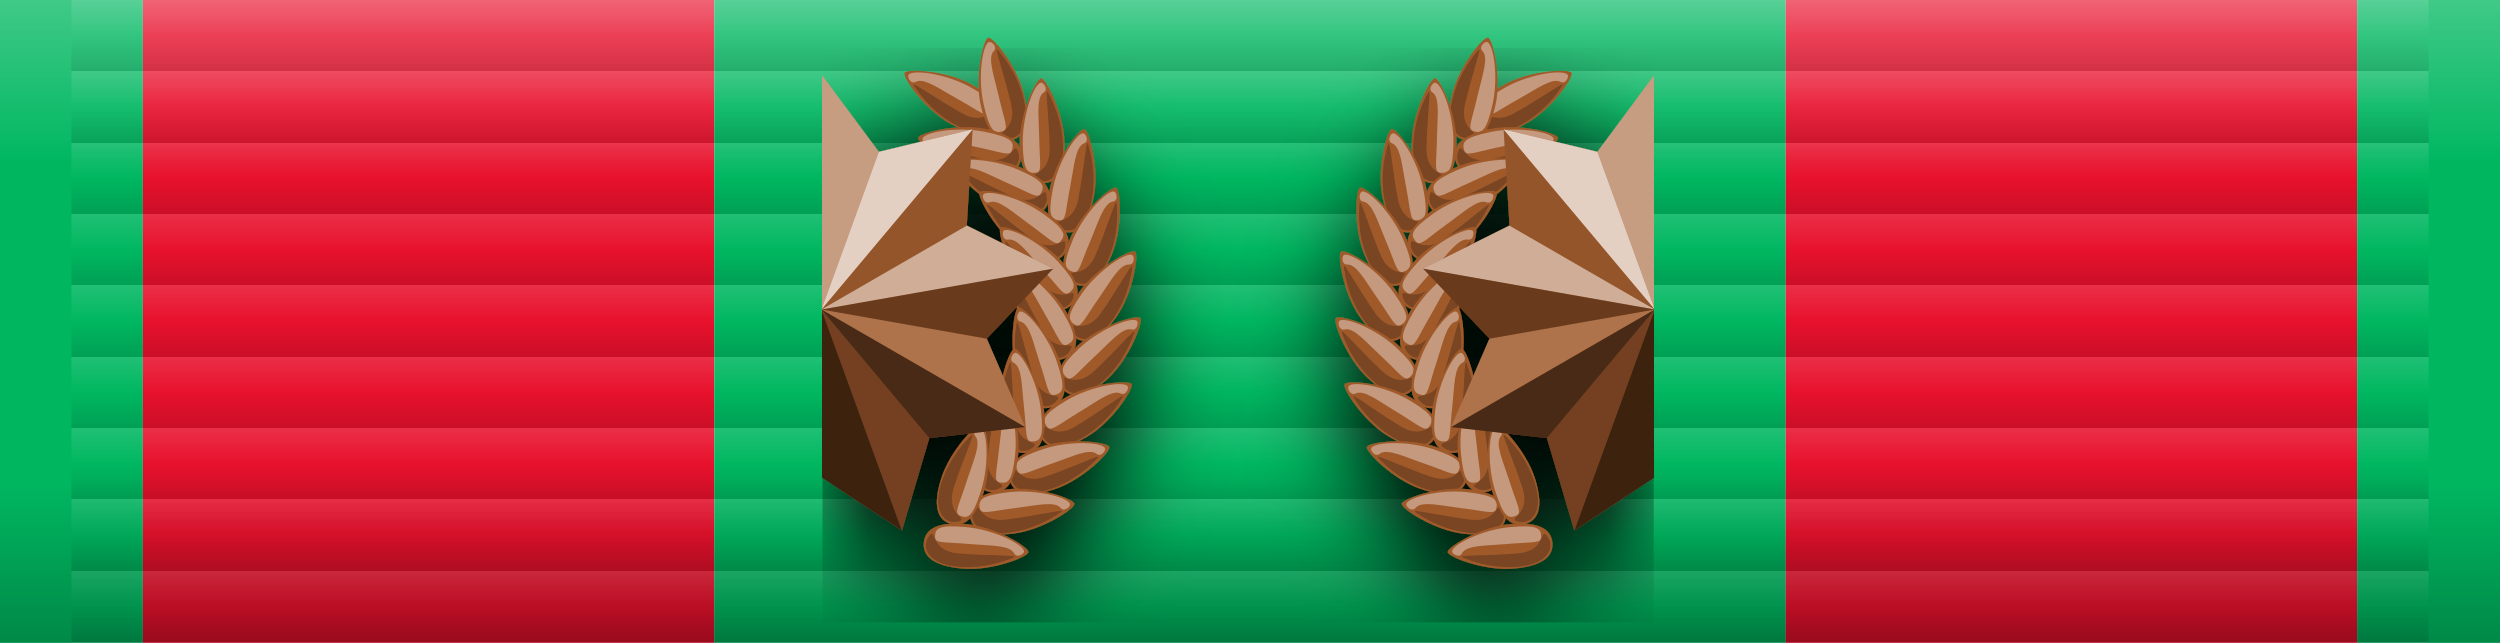
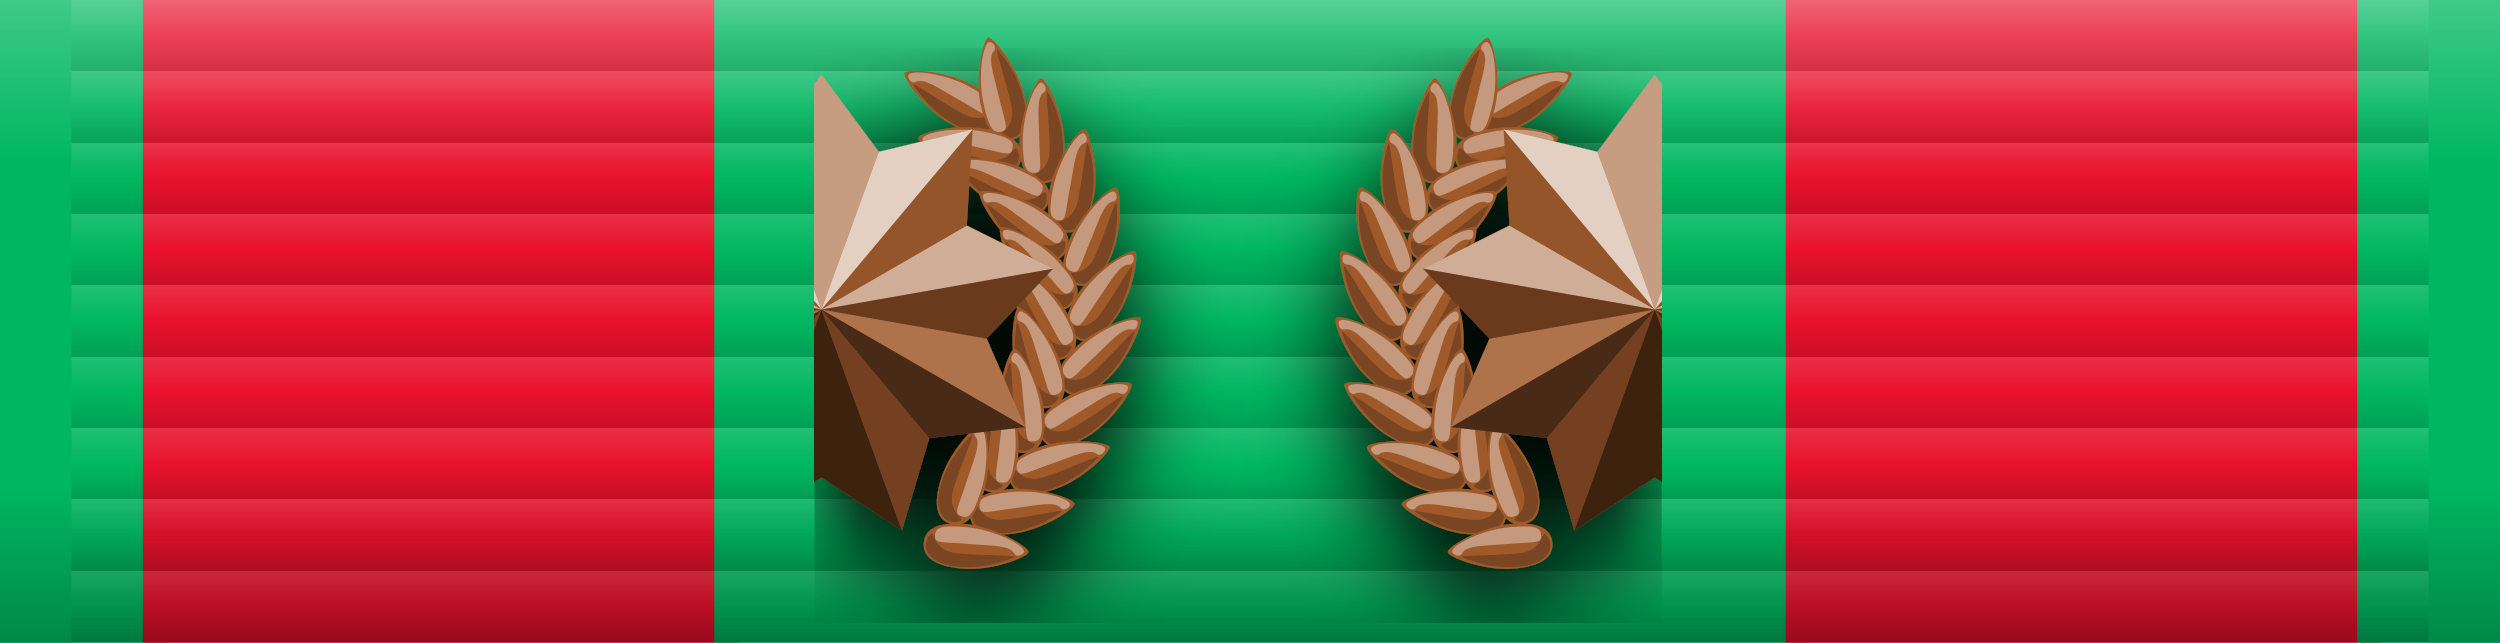
- <svg xmlns="http://www.w3.org/2000/svg" xmlns:xlink="http://www.w3.org/1999/xlink" width="105" height="27" title="Meritorious Service Medal (×10)">
+ <svg xmlns="http://www.w3.org/2000/svg" xmlns:xlink="http://www.w3.org/1999/xlink" width="105" height="27">
  <defs>
-     <linearGradient id="ribbon-ridges" spreadMethod="repeat" x1="0" x2="0" y1="0" y2="0.111">
-       <stop offset="0" style="stop-color:white; stop-opacity:1;" />
-       <stop offset="0.5" style="stop-color:white; stop-opacity:0;" />
-       <stop offset="0.5" style="stop-color:black; stop-opacity:0;" />
-       <stop offset="1" style="stop-color:black; stop-opacitity:0;" />
+     <linearGradient id="a" spreadMethod="repeat" x2="0" y2=".111">
+       <stop offset="0" style="stop-color:#fff;stop-opacity:1" />
+       <stop offset=".5" style="stop-color:#fff;stop-opacity:0" />
+       <stop offset=".5" style="stop-color:#000;stop-opacity:0" />
+       <stop offset="1" style="stop-color:#000;stop-opacitity:0" />
    </linearGradient>
-     <linearGradient id="ribbon-shape" x1="0" x2="0" y1="0" y2="1">
-       <stop offset="0" style="stop-color:white; stop-opacity:1;" />
-       <stop offset="0.25" style="stop-color:white; stop-opacity:0;" />
-       <stop offset="0.75" style="stop-color:black; stop-opacity:0;" />
-       <stop offset="1" style="stop-color:black; stop-opacitity:0;" />
+     <linearGradient id="b" x2="0" y2="1">
+       <stop offset="0" style="stop-color:#fff;stop-opacity:1" />
+       <stop offset=".25" style="stop-color:#fff;stop-opacity:0" />
+       <stop offset=".75" style="stop-color:#000;stop-opacity:0" />
+       <stop offset="1" style="stop-color:#000;stop-opacitity:0" />
    </linearGradient>
-     <symbol id="ribbon-shade">
-       <rect x="3" width="99" height="27" style="opacity:0.125; fill:url(#ribbon-ridges);" />
-       <rect width="105" height="27" style="opacity:0.25; fill:url(#ribbon-shape);" />
+     <symbol id="e">
+       <path style="opacity:.125;fill:url(#a)" d="M3 0h99v27H3z" />
+       <path style="opacity:.25;fill:url(#b)" d="M0 0h105v27H0z" />
    </symbol>
-     <symbol id="star" viewbox="-13.5 -13.5 27 27">
-       <g transform="translate(52,13)">
-         <path style="stroke:none;" d="m 0.001,-9.88 2.411,3.256 3.94,-0.945 -0.246,4.044 3.626,1.809 L 6.943,1.224 8.558,4.94 4.532,5.4 3.38,9.284 0.001,7.049 -3.378,9.284 -4.53,5.4 -8.555,4.94 l 1.615,-3.716 -2.788,-2.94 3.626,-1.809 -0.246,-4.044 3.94,0.945 z" />
-         <g transform="translate(-52.49961,-13.50076)">
-           <path d="M 46.148,5.932 52.5,13.5 50.09,6.877 46.148,5.932 Z M 52.5,13.5 58.852,5.932 54.91,6.877 52.5,13.5 Z" style="fill:#ffffff;fill-opacity:0.711;stroke:none;" />
-           <path d="M 46.396,9.977 42.77,11.785 52.5,13.5 46.396,9.977 Z M 52.5,13.5 62.23,11.785 58.604,9.977 52.5,13.5 Z" style="fill:#ffffff;fill-opacity:0.506;stroke:none;" />
-           <path d="M 52.5,13.5 61.057,18.439 59.441,14.725 52.5,13.5 Z m 0,0 -6.941,1.225 -1.615,3.715 L 52.5,13.5 Z" style="fill:#ffffff;fill-opacity:0.151;stroke:none;" />
-           <path d="M 52.5,13.5 55.879,22.785 57.031,18.9 52.5,13.5 Z m 0,0 -4.531,5.4 1.152,3.885 L 52.5,13.5 Z" style="fill:#000000;fill-opacity:0.274;stroke:none;" />
-           <path d="M 52.5,13.5 49.121,22.785 52.5,20.549 55.879,22.785 52.5,13.5 Z" style="fill:#000000;fill-opacity:0.611;stroke:none;" />
-           <path d="m 52.5,13.5 4.531,5.4 4.025,-0.461 L 52.5,13.5 Z m 0,0 -8.557,4.939 4.025,0.461 L 52.5,13.5 Z" style="fill:#000000;fill-opacity:0.549;stroke:none;" />
-           <path d="M 42.77,11.785 45.559,14.725 52.5,13.5 42.77,11.785 Z M 52.5,13.5 59.441,14.725 62.23,11.785 52.5,13.5 Z" style="fill:#000000;fill-opacity:0.343;stroke:none;" />
-           <path d="M 46.148,5.932 46.396,9.977 52.5,13.5 46.148,5.932 Z M 52.5,13.5 58.604,9.977 58.852,5.932 52.5,13.5 Z" style="fill:#000000;fill-opacity:0.071;stroke:none;" />
-           <path d="M 52.5,3.619 50.09,6.877 52.5,13.5 54.91,6.877 52.5,3.619 Z" style="fill:#ffffff;fill-opacity:0.403;stroke:none;" />
+     <symbol id="f">
+       <g transform="translate(52 13)">
+         <g id="d">
+           <use transform="scale(-1 1) rotate(-34.087 -30.228 20)" xlink:href="#c" />
+           <use xlink:href="#c" transform="rotate(-108 .001 -.001)" />
+           <use xlink:href="#c" transform="scale(-1 1) rotate(-16.752 -56.767 44.812)" />
+           <use transform="rotate(-96 .001 -.001)" xlink:href="#c" />
+           <use transform="scale(-1 1) rotate(-28.752 -30.375 29.628)" xlink:href="#c" />
+           <use xlink:href="#c" transform="rotate(-84 .001 -.001)" />
+           <use xlink:href="#c" transform="scale(-1 1) rotate(-40.752 -19.333 23.276)" />
+           <use transform="rotate(-72 .001 -.001)" xlink:href="#c" />
+           <use transform="scale(-1 1) rotate(-52.752 -13.162 19.726)" xlink:href="#c" />
+           <use xlink:href="#c" transform="rotate(-60 .001 -.001)" />
+           <use xlink:href="#c" transform="scale(-1 1) rotate(-64.752 -9.15 17.417)" />
+           <use transform="rotate(-48 .001 -.001)" xlink:href="#c" />
+           <use transform="scale(-1 1) rotate(-76.752 -6.279 15.766)" xlink:href="#c" />
+           <use xlink:href="#c" transform="rotate(-36 .001 -.001)" />
+           <use xlink:href="#c" transform="scale(-1 1) rotate(-88.752 -4.08 14.5)" />
+           <use transform="rotate(-24 .001 -.001)" xlink:href="#c" />
+           <use transform="scale(1 -1) rotate(79.248 16.282 2.788)" xlink:href="#c" />
+           <use xlink:href="#c" transform="rotate(-12 .001 -.001)" />
+           <use xlink:href="#c" transform="scale(1 -1) rotate(67.248 18.985 1.233)" />
+           <g id="c">
+             <path style="stroke:none" d="M-14.36 16.559c0 1.566-.465 2.203-1.206 2.203-.741 0-1.206-.637-1.206-2.203 0-1.566.938-3.466 1.206-3.466s1.206 1.9 1.206 3.466z" transform="rotate(95.16 -1.71 19.699) scale(.77836)" />
+             <path style="opacity:.384;fill:#fff;stroke:none" d="M-15.718 16.18c0 1.566.166 1.99-.238 2.01-.404.02-.652-.066-.652-1.632 0-1.565.726-3.341 1.075-3.218.128.046.34.36.098.517-.426.275-.283 1.33-.283 2.323z" transform="rotate(95.16 -1.71 19.699) scale(.77836)" />
+             <path d="M-14.439 16.84c0 1.566-.855 2.063-1.476 1.689-.622-.374.757-.082.757-1.648 0-1.566-.213-3.319-.063-3.038.15.282.782 1.432.782 2.998z" style="fill:#000;opacity:.243;stroke:none" transform="rotate(95.16 -1.71 19.699) scale(.77836)" />
+             <path d="M-14.36 16.559c0 1.566-.465 2.203-1.206 2.203-.741 0-1.206-.637-1.206-2.203 0-1.566.938-3.466 1.206-3.466s1.206 1.9 1.206 3.466z" style="fill:none" transform="rotate(95.16 -1.71 19.699) scale(.77836)" />
+           </g>
        </g>
-         <g style="fill:none;" transform="translate(-52.49876,-13.49987)">
-           <path style="fill:none;" d="m 52.5,3.62 2.411,3.256 3.94,-0.945 -0.246,4.044 3.626,1.809 -2.788,2.94 1.615,3.716 -4.026,0.46 -1.152,3.885 -3.379,-2.236 -3.379,2.236 -1.152,-3.885 -4.026,-0.46 1.615,-3.716 -2.788,-2.94 3.626,-1.809 -0.246,-4.044 3.94,0.945 z" />
-           <path d="m 52.5,3.62 -8.52e-4,9.879" />
-           <path d="M 54.909,6.876 52.5,13.5" />
-           <path d="m 46.149,5.931 6.35,7.568" />
-           <path d="M 50.088,6.877 52.5,13.5" />
-           <path d="m 42.77,11.784 9.729,1.716" />
-           <path d="M 46.395,9.977 52.5,13.5" />
-           <path d="m 43.944,18.44 8.556,-4.939" />
-           <path d="M 45.559,14.725 52.5,13.5" />
-           <path d="m 49.121,22.784 3.38,-9.283" />
-           <path d="M 47.97,18.9 52.5,13.5" />
-           <path d="m 55.879,22.784 -3.378,-9.284" />
-           <path d="M 52.502,20.549 52.5,13.5" />
-           <path d="M 61.056,18.44 52.501,13.5" />
-           <path d="M 57.032,18.899 52.5,13.5" />
-           <path d="m 62.23,11.784 -9.729,1.715" />
-           <path d="M 59.442,14.722 52.5,13.5" />
-           <path d="M 58.851,5.931 52.5,13.499" />
-           <path d="M 58.603,9.974 52.5,13.5" />
+         <use transform="scale(-1 1)" xlink:href="#d" />
+         <path style="stroke:none" d="M.001-9.88l2.411 3.257 3.94-.945-.246 4.044L9.73-1.716l-2.788 2.94L8.558 4.94l-4.026.46L3.38 9.284.001 7.05l-3.379 2.235L-4.53 5.4l-4.025-.46 1.615-3.716-2.789-2.94 3.626-1.808-.247-4.044 3.94.945z" />
+         <g style="stroke:none">
+           <path d="M46.148 5.932L52.5 13.5l-2.41-6.623-3.942-.945zM52.5 13.5l6.352-7.568-3.942.945L52.5 13.5z" style="fill:#fff;fill-opacity:.711" transform="translate(-52.5 -13.5)" />
+           <path d="M46.396 9.977l-3.626 1.808L52.5 13.5l-6.104-3.523zM52.5 13.5l9.73-1.715-3.626-1.808L52.5 13.5z" style="fill:#fff;fill-opacity:.506" transform="translate(-52.5 -13.5)" />
+           <path d="M52.5 13.5l8.557 4.94-1.616-3.715L52.5 13.5zm0 0l-6.941 1.225-1.616 3.714L52.5 13.5z" style="fill:#fff;fill-opacity:.151" transform="translate(-52.5 -13.5)" />
+           <path d="M52.5 13.5l3.379 9.285L57.03 18.9l-4.53-5.4zm0 0l-4.531 5.4 1.152 3.885L52.5 13.5z" style="fill:#000;fill-opacity:.274" transform="translate(-52.5 -13.5)" />
+           <path d="M52.5 13.5l-3.379 9.285L52.5 20.55l3.379 2.236L52.5 13.5z" style="fill:#000;fill-opacity:.611" transform="translate(-52.5 -13.5)" />
+           <path d="M52.5 13.5l4.531 5.4 4.026-.46L52.5 13.5zm0 0l-8.557 4.94 4.026.46 4.531-5.4z" style="fill:#000;fill-opacity:.549" transform="translate(-52.5 -13.5)" />
+           <path d="M42.77 11.785l2.789 2.94L52.5 13.5l-9.73-1.715zM52.5 13.5l6.941 1.225 2.79-2.94L52.5 13.5z" style="fill:#000;fill-opacity:.343" transform="translate(-52.5 -13.5)" />
+           <path d="M46.148 5.932l.248 4.045L52.5 13.5l-6.352-7.568zM52.5 13.5l6.104-3.523.248-4.045L52.5 13.5z" style="fill:#000;fill-opacity:.071" transform="translate(-52.5 -13.5)" />
+           <path d="M52.5 3.62l-2.41 3.257L52.5 13.5l2.41-6.623-2.41-3.258z" style="fill:#fff;fill-opacity:.403" transform="translate(-52.5 -13.5)" />
        </g>
+         <path d="M52.5 3.62l2.41 3.256 3.94-.945-.246 4.045 3.626 1.808-2.788 2.94 1.614 3.716-4.025.46-1.152 3.884L52.5 20.55l-3.38 2.235-1.15-3.884-4.026-.46 1.614-3.716-2.788-2.94 3.626-1.808-.247-4.045 3.94.945zm0 0v9.88m2.41-6.624L52.5 13.5m-6.35-7.569l6.349 7.569m-2.411-6.623L52.5 13.5m-9.73-1.716l9.729 1.717m-6.104-3.524L52.5 13.5m-8.556 4.94l8.556-4.939m-6.941 1.224L52.5 13.5m-3.38 9.284l3.38-9.283M47.97 18.9l4.53-5.4m3.38 9.284l-3.38-9.283m.002 7.048L52.5 13.5m8.556 4.94l-8.555-4.94m4.531 5.399L52.5 13.5m9.73-1.716L52.5 13.5m6.942 1.222L52.5 13.5m6.35-7.569L52.5 13.5m6.103-3.526L52.5 13.5" transform="translate(-52.499 -13.5)" style="fill:none" />
      </g>
    </symbol>
-     <symbol id="crown" viewbox="-18 -14.5 36 27">
-       <g transform="translate(52,13)">
-         <path transform="scale(0.9)" style="stroke:none;" d="m 1.0902091e-4,-11.448 c -0.868,0 -1.016,2.218 -1.016,2.218 -0.759,0.525 -0.775,1.586 -0.775,1.586 -0.781,0 -1.811,0.752 -1.926,2.341 -3.429,-0.98 -7.943,-3.214 -9.787,0.102 -2.217,3.985 1.143,7.911 3.961,10.733 l 0,1.007 0.564,0 0,3.531 17.958,0 0,-3.531 0.564,0 0,-1.007 C 12.362,2.709 15.722,-1.217 13.505,-5.202 11.66,-8.518 7.147,-6.284 3.718,-5.304 3.603,-6.893 2.573,-7.645 1.791,-7.645 c 0,0 -0.016,-1.061 -0.775,-1.586 0,0 -0.149,-2.218 -1.016,-2.218 z" />
-         <g style="fill:none; stroke: #000000; stroke-width: 0.5px;" transform="scale(0.9) matrix(0.6269252,0,0,0.6265808,-297.7612,-240.7634)">
-           <path d="m 459.732,393.076 c -4.496,-4.504 -9.854,-10.769 -6.318,-17.129 3.536,-6.36 13.258,0.116 18.684,0.477" />
-           <rect width="5.714" height="21.027" x="472.098" y="372.05" />
-           <path d="m 469.022,375.807 c 0.174,-2.552 1.826,-3.757 3.076,-3.757" />
-           <path d="m 474.955,369.059 c -2.812,0 -2.857,2.991 -2.857,2.991" />
-           <path d="m 474.955,365.978 c -1.384,0 -1.622,3.54 -1.622,3.54" />
-           <path d="m 472.098,375.13 c -2.455,2.054 -1.339,17.946 -1.339,17.946" />
-           <path d="m 459.732,393.076 c -3.238,-5.393 -7.192,-10.603 -4.532,-15.656 2.659,-5.053 6.695,-0.598 16.898,-0.996" />
-           <path d="m 474.955,365.978 0,-4.241" />
-           <path d="m 474.955,363.925 -2.545,0" />
-           <path d="m 477.5,363.925 -2.545,0" />
-           <path d="m 490.179,393.076 c 4.496,-4.504 9.854,-10.769 6.318,-17.129 -3.536,-6.36 -13.258,0.116 -18.684,0.477" />
-           <path d="m 480.889,375.807 c -0.174,-2.552 -1.826,-3.757 -3.076,-3.757" />
-           <path d="m 474.955,369.059 c 2.812,0 2.857,2.991 2.857,2.991" />
-           <path d="m 474.955,365.978 c 1.384,0 1.622,3.54 1.622,3.54" />
-           <path d="m 477.812,375.13 c 2.455,2.054 1.339,17.946 1.339,17.946" />
-           <path d="m 490.179,393.076 c 3.238,-5.393 7.192,-10.603 4.532,-15.656 -2.659,-5.053 -6.695,-0.598 -16.898,-0.996" />
-           <path d="m 459.732,393.076 12.366,3.4e-4" />
-           <path d="m 477.812,393.077 12.365,-3.4e-4 0,1.607 -30.445,0 -2.8e-4,-1.607" />
-           <path style="color:#000000;display:inline;overflow:visible;visibility:visible;fill:none;fill-opacity:1;fill-rule:nonzero;marker:none;enable-background:accumulate" />
-           <g>
-             <path d="m 460.543,388.107 c -0.511,0.05 -1.065,0.185 -1.241,0.829 -0.129,0.431 0.204,1.084 0.529,1.505 0.31,0.393 0.657,0.737 1.001,1.012 0.143,0.086 0.241,-0.105 0.092,-0.294 -0.201,-0.43 -0.014,-0.724 0.198,-0.804 0.447,-0.167 1.026,-0.016 1.584,0.324 0.32,0.223 0.651,0.521 0.904,0.937 0.312,0 0.625,0 0.937,0 -0.324,-0.762 -0.734,-1.504 -1.208,-2.147 -0.662,-0.859 -1.46,-1.187 -2.147,-1.316 -0.224,-0.044 -0.439,-0.047 -0.65,-0.045 z" />
-             <path d="m 467.051,388.107 c -0.696,0.036 -1.384,0.269 -1.684,1.04 -0.164,0.574 -0.144,1.307 -0.055,2.047 0.044,0.195 0.021,0.519 0.21,0.42 0.265,0 0.529,0 0.794,0 0.027,-0.879 0.575,-1.26 1.159,-1.319 0.326,-0.03 0.759,-0.003 1.109,0.481 0.14,0.194 0.119,0.421 0.215,0.623 0.251,0.219 0.31,-0.154 0.4,-0.31 0.156,-0.425 0.331,-0.931 0.12,-1.589 -0.205,-0.637 -0.727,-0.988 -1.124,-1.168 -0.399,-0.176 -0.785,-0.235 -1.144,-0.225 z" />
-             <path d="m 462.443,383.253 c -0.188,-0.008 -0.053,0.373 -0.152,0.498 -0.219,0.748 -0.685,1.196 -1.041,1.773 -0.23,0.401 -0.204,1.186 0.209,1.818 0.376,0.708 0.955,0.963 1.408,1.516 0.481,0.494 0.893,1.143 1.233,1.819 0.163,0.3 0.302,0.619 0.414,0.938 0.302,0 0.605,0 0.907,0 -0.196,-0.812 -0.238,-1.603 -0.146,-2.275 0.093,-0.499 0.264,-0.919 0.482,-1.28 0.207,-0.417 0.202,-1.151 -0.171,-1.799 -0.449,-0.795 -1.098,-1.087 -1.655,-1.554 -0.438,-0.367 -0.902,-0.724 -1.285,-1.262 -0.033,-0.131 -0.131,-0.182 -0.203,-0.192 z" />
-             <path d="m 466.079,391.614 c 0.262,0.003 0.638,0.12 0.863,0.541 0.163,0.382 -0.06,0.599 -0.244,0.668 -0.399,0.086 -0.853,0.018 -1.275,0.04 -0.482,-0.019 -0.945,0.04 -1.441,-0.032 -0.229,-0.066 -0.598,-0.285 -0.665,-0.687 -0.017,-0.486 0.363,-0.549 0.665,-0.529 0.699,4e-5 1.398,-6e-5 2.097,5e-5 z" />
-           </g>
-           <g>
-             <path d="m 489.367,388.107 c 0.511,0.05 1.065,0.185 1.241,0.829 0.129,0.431 -0.204,1.084 -0.529,1.505 -0.31,0.393 -0.657,0.737 -1.001,1.012 -0.143,0.086 -0.241,-0.105 -0.092,-0.294 0.201,-0.43 0.014,-0.724 -0.198,-0.804 -0.447,-0.167 -1.026,-0.016 -1.584,0.324 -0.32,0.223 -0.651,0.521 -0.904,0.937 -0.312,0 -0.625,0 -0.937,0 0.324,-0.762 0.734,-1.504 1.208,-2.147 0.662,-0.859 1.46,-1.187 2.147,-1.316 0.224,-0.044 0.439,-0.047 0.65,-0.045 z" />
-             <path d="m 482.86,388.107 c 0.696,0.036 1.384,0.269 1.684,1.04 0.164,0.574 0.144,1.307 0.055,2.047 -0.044,0.195 -0.021,0.519 -0.21,0.42 -0.265,0 -0.529,0 -0.794,0 -0.027,-0.879 -0.575,-1.26 -1.159,-1.319 -0.326,-0.03 -0.759,-0.003 -1.109,0.481 -0.14,0.194 -0.119,0.421 -0.215,0.623 -0.251,0.219 -0.31,-0.154 -0.4,-0.31 -0.156,-0.425 -0.331,-0.931 -0.12,-1.589 0.205,-0.637 0.727,-0.988 1.124,-1.168 0.399,-0.176 0.785,-0.235 1.144,-0.225 z" />
-             <path d="m 487.468,383.253 c 0.188,-0.008 0.053,0.373 0.152,0.498 0.219,0.748 0.685,1.196 1.041,1.773 0.23,0.401 0.204,1.186 -0.209,1.818 -0.376,0.708 -0.955,0.963 -1.408,1.516 -0.481,0.494 -0.893,1.143 -1.233,1.819 -0.163,0.3 -0.302,0.619 -0.414,0.938 -0.302,0 -0.605,0 -0.907,0 0.196,-0.812 0.238,-1.603 0.146,-2.275 -0.093,-0.499 -0.264,-0.919 -0.482,-1.28 -0.207,-0.417 -0.202,-1.151 0.171,-1.799 0.449,-0.795 1.098,-1.087 1.655,-1.554 0.438,-0.367 0.902,-0.724 1.285,-1.262 0.033,-0.131 0.131,-0.182 0.203,-0.192 z" />
-             <path d="m 483.832,391.614 c -0.262,0.003 -0.638,0.12 -0.863,0.541 -0.163,0.382 0.06,0.599 0.244,0.668 0.399,0.086 0.853,0.018 1.275,0.04 0.482,-0.019 0.945,0.04 1.441,-0.032 0.229,-0.066 0.598,-0.285 0.665,-0.687 0.017,-0.486 -0.363,-0.549 -0.665,-0.529 -0.699,4e-5 -1.398,-6e-5 -2.097,5e-5 z" />
-           </g>
-         </g>
-       </g>
-     </symbol>
-     <symbol id="fleet_e" viewbox="-13.5 -13.5 27 27">
-       <g transform="translate(52,13) scale(3)">
-         <path id="path19720" d="m -2.453,-2.734 0.104,0.203 c 0.007,0.015 0.018,0.036 0.027,0.047 l -0.02,-0.029 c 0.045,0.089 0.081,0.194 0.107,0.314 0.024,0.104 0.039,0.288 0.039,0.537 v 3.572 c 0,0.249 -0.015,0.434 -0.039,0.545 -0.026,0.113 -0.061,0.213 -0.105,0.303 -5.992e-4,0.001 -0.001,0.003 -0.002,0.004 l -0.223,0.221 h 0.35 4.334 0.566 L 2.943,1.549 2.688,1.676 H 2.662 l -0.023,0.008 c -0.088,0.031 -0.197,0.061 -0.328,0.088 -0.117,0.02 -0.28,0.031 -0.488,0.031 H 0.152 V 0.629 H 1.484 c 0.214,0 0.38,0.014 0.494,0.039 h 0.004 l 0.004,0.002 c 0.13,0.022 0.241,0.047 0.334,0.078 l 0.021,0.008 h 0.006 l 0.018,0.008 H 2.381 L 2.574,0.859 V -0.781 l -0.209,0.104 h -0.023 l -0.021,0.008 c -0.095,0.032 -0.209,0.061 -0.34,0.088 -0.116,0.02 -0.282,0.031 -0.496,0.031 H 0.152 V -1.555 H 1.695 c 0.22,0 0.391,0.014 0.504,0.039 h 0.004 0.004 c 0.13,0.022 0.241,0.049 0.334,0.08 l 0.021,0.008 h 0.008 l 0.016,0.008 h 0.016 L 2.836,-1.303 2.604,-2.734 H 2.475 -1.859 Z" style="stroke:none;" />
-         <path id="use15121" d="m -2.025,-2.453 h 0.166 4.223 l 0.117,0.715 c -0.074,-0.019 -0.143,-0.04 -0.229,-0.055 -0.145,-0.031 -0.328,-0.045 -0.557,-0.045 h -1.826 v 1.568 H 1.484 c 0.225,0 0.406,-0.01 0.549,-0.035 h 0.002 0.002 c 0.095,-0.02 0.174,-0.043 0.254,-0.066 V 0.451 C 2.211,0.43 2.133,0.408 2.039,0.393 1.893,0.361 1.711,0.346 1.484,0.346 H -0.131 V 2.086 H 0.012 1.822 c 0.219,0 0.398,-0.012 0.541,-0.037 h 0.002 0.002 c 0.08,-0.017 0.141,-0.038 0.209,-0.057 L 2.449,2.701 H 2.119 -2.023 c 0.021,-0.061 0.049,-0.117 0.064,-0.184 v -0.002 c 0.032,-0.148 0.045,-0.346 0.045,-0.605 v -3.572 c 0,-0.258 -0.012,-0.453 -0.045,-0.598 v -0.002 c -0.015,-0.07 -0.045,-0.128 -0.066,-0.191 z" style="fill:url(#linearGradient20073);fill-opacity:1;fill-rule:nonzero;stroke:none;" />
-         <path style="color:#000000;fill:url(#linearGradient23183);fill-opacity:1;fill-rule:nonzero;stroke:none;" d="M 2.943,1.549 2.576,1.992 2.449,2.701 2.686,2.982 Z" id="path20455" />
-         <path style="color:#000000;fill:url(#linearGradient20531);fill-opacity:1;fill-rule:nonzero;stroke:none;" d="M 0.152,1.803 -0.131,2.086 H 0.012 1.822 c 0.219,0 0.398,-0.012 0.541,-0.037 h 0.002 0.002 C 2.447,2.032 2.508,2.011 2.576,1.992 L 2.943,1.549 2.687,1.676 h -0.025 l -0.023,0.008 c -0.088,0.031 -0.197,0.061 -0.328,0.088 -0.117,0.02 -0.28,0.031 -0.488,0.031 z" id="path20487" />
-         <path style="color:#000000;fill:url(#linearGradient23803);fill-opacity:1;fill-rule:nonzero;stroke:none;" d="M -0.131,0.346 V 2.086 L 0.152,1.803 V 0.629 Z" id="path20485" />
-         <path style="color:#000000;fill:url(#linearGradient20523);fill-opacity:1;fill-rule:nonzero;stroke:none;" d="M -0.131,0.346 0.152,0.629 H 1.484 c 0.214,0 0.38,0.014 0.494,0.039 h 0.004 l 0.004,0.002 c 0.13,0.022 0.242,0.047 0.334,0.078 l 0.021,0.008 h 0.006 l 0.018,0.008 h 0.016 L 2.574,0.859 2.291,0.451 C 2.211,0.43 2.133,0.409 2.039,0.393 1.893,0.361 1.711,0.346 1.484,0.346 Z" id="path20453" />
-         <path style="color:#000000;fill:url(#linearGradient24667);fill-opacity:1;fill-rule:nonzero;stroke:none;" d="M 2.574,-0.781 2.291,-0.371 V 0.451 l 0.283,0.408 z" id="path20451" />
-         <path style="color:#000000;fill:url(#linearGradient21677);fill-opacity:1;fill-rule:nonzero;stroke:none;" d="m 0.152,-0.551 -0.283,0.281 H 1.484 c 0.225,0 0.406,-0.01 0.549,-0.035 h 0.002 0.002 c 0.095,-0.02 0.173,-0.043 0.254,-0.066 l 0.283,-0.41 -0.209,0.103 h -0.024 l -0.021,0.008 c -0.095,0.032 -0.209,0.061 -0.34,0.088 -0.116,0.02 -0.282,0.031 -0.496,0.031 z" id="path20478" />
-         <path style="color:#000000;fill:url(#linearGradient20511);fill-opacity:1;fill-rule:nonzero;stroke:none;" d="m -0.131,-1.838 v 1.568 L 0.152,-0.551 V -1.555 Z" id="path20476" />
-         <path style="color:#000000;fill:url(#linearGradient20507);fill-opacity:1;fill-rule:nonzero;stroke:none;" d="m -0.131,-1.838 0.283,0.283 H 1.695 c 0.22,0 0.391,0.015 0.504,0.039 h 0.004 0.004 c 0.13,0.022 0.241,0.049 0.334,0.08 l 0.021,0.008 h 0.008 l 0.016,0.008 h 0.016 L 2.836,-1.303 2.481,-1.738 C 2.406,-1.757 2.337,-1.779 2.252,-1.793 2.106,-1.824 1.924,-1.838 1.695,-1.838 Z" id="path20449" />
-         <path style="color:#000000;fill:url(#linearGradient20503);fill-opacity:1;fill-rule:nonzero;stroke:none;" d="m -2.023,2.701 -0.541,0.281 h 0.35 4.334 0.567 L 2.449,2.701 H 2.119 Z" id="path20464" />
-         <path style="color:#000000;fill:url(#linearGradient22583);fill-opacity:1;fill-rule:nonzero;stroke:none;" d="m -2.453,-2.735 0.103,0.204 c 0.007,0.015 0.018,0.035 0.027,0.047 l -0.02,-0.029 c 0.045,0.089 0.081,0.194 0.107,0.314 0.024,0.104 0.039,0.288 0.039,0.537 v 3.572 c 0,0.249 -0.015,0.434 -0.039,0.545 -0.026,0.113 -0.061,0.213 -0.105,0.303 -5.993e-4,0.001 -0.001,0.002 -0.002,0.004 l -0.223,0.221 0.541,-0.281 c 0.021,-0.061 0.049,-0.117 0.065,-0.183 v -0.002 c 0.032,-0.148 0.045,-0.346 0.045,-0.606 v -3.572 c 0,-0.258 -0.012,-0.453 -0.045,-0.597 v -0.002 c -0.015,-0.07 -0.045,-0.128 -0.067,-0.191 z" id="path20462" />
-         <path style="color:#000000;fill:url(#linearGradient20495);fill-opacity:1;fill-rule:nonzero;stroke:none;" d="m -2.453,-2.735 0.427,0.282 h 0.166 4.222 L 2.604,-2.735 h -0.129 -4.334 z" id="path20447" />
-         <path style="color:#000000;fill:url(#linearGradient24001);fill-opacity:1;fill-rule:nonzero;stroke:none;" d="m 2.604,-2.735 -0.24,0.282 0.117,0.715 0.356,0.436 z" id="path19738" />
-       </g>
-     </symbol>
-     <linearGradient id="linearGradient19775">
-       <stop id="stop19761" offset="0" style="stop-color:#000000;stop-opacity:0.55" />
-       <stop style="stop-color:#000000;stop-opacity:0.02" offset="0.329" id="stop19763" />
-       <stop id="stop19765" offset="0.41" style="stop-color:#fdfdfd;stop-opacity:0" />
-       <stop style="stop-color:#fff5f5;stop-opacity:0.228" offset="0.493" id="stop19767" />
-       <stop id="stop19769" offset="0.547" style="stop-color:#fdfdfd;stop-opacity:0" />
-       <stop id="stop19771" offset="0.673" style="stop-color:#000000;stop-opacity:0.053" />
-       <stop id="stop19773" offset="1" style="stop-color:#000000;stop-opacity:0.682" />
-     </linearGradient>
-     <linearGradient xlink:href="#linearGradient19775" id="linearGradient19759-1" gradientUnits="userSpaceOnUse" gradientTransform="matrix(1.066667,0,0,1.066667,0.03200016,0.06400009)" x1="8.344" y1="-8.752" x2="-7.2" y2="9.511" />
-     <linearGradient xlink:href="#linearGradient19775" id="linearGradient20073" gradientUnits="userSpaceOnUse" gradientTransform="matrix(0.2822222,0,0,0.2822222,0.00846668,0.01693325)" x1="-13.214" y1="-14.458" x2="7.968" y2="17.397" />
-     <linearGradient xlink:href="#linearGradient19775" id="linearGradient20495" gradientUnits="userSpaceOnUse" gradientTransform="matrix(0.2822222,0,0,0.2822222,0.00846667,0.01693324)" x1="4.912" y1="-7.748" x2="-3.851" y2="6.079" />
-     <linearGradient xlink:href="#linearGradient19775" id="linearGradient20503" gradientUnits="userSpaceOnUse" gradientTransform="matrix(0.2822222,0,0,0.2822222,0.00846667,0.01693324)" x1="4.912" y1="-7.748" x2="-3.851" y2="6.079" />
-     <linearGradient xlink:href="#linearGradient19775" id="linearGradient20507" gradientUnits="userSpaceOnUse" gradientTransform="matrix(0.2822222,0,0,0.2822222,0.00846667,0.01693324)" x1="4.912" y1="-7.748" x2="-3.851" y2="6.079" />
-     <linearGradient xlink:href="#linearGradient19775" id="linearGradient20511" gradientUnits="userSpaceOnUse" gradientTransform="matrix(0.2822222,0,0,0.2822222,0.00846667,0.01693324)" x1="4.912" y1="-7.748" x2="-3.851" y2="6.079" />
-     <linearGradient xlink:href="#linearGradient19775" id="linearGradient20523" gradientUnits="userSpaceOnUse" gradientTransform="matrix(0.2822222,0,0,0.2822222,0.00846667,0.01693324)" x1="4.912" y1="-7.748" x2="-3.851" y2="6.079" />
-     <linearGradient xlink:href="#linearGradient19775" id="linearGradient20531" gradientUnits="userSpaceOnUse" gradientTransform="matrix(0.2822222,0,0,0.2822222,0.00846667,0.01693324)" x1="4.912" y1="-7.748" x2="-3.851" y2="6.079" />
-     <linearGradient xlink:href="#linearGradient19775" id="linearGradient21677" gradientUnits="userSpaceOnUse" gradientTransform="matrix(0.2822222,0,0,0.2822222,0.00846667,0.01693324)" x1="2.861" y1="-11.18" x2="2.845" y2="2.815" />
-     <linearGradient xlink:href="#linearGradient19775" id="linearGradient22583" gradientUnits="userSpaceOnUse" gradientTransform="matrix(0.2822222,0,0,0.2822222,0.00846667,0.01693324)" x1="4.326" y1="-2.558" x2="-8.999" y2="15.705" />
-     <linearGradient xlink:href="#linearGradient19775" id="linearGradient23183" gradientUnits="userSpaceOnUse" gradientTransform="matrix(0.2822222,0,0,0.2822222,0.00846667,0.01693324)" x1="4.912" y1="-7.748" x2="-1.466" y2="6.791" />
-     <linearGradient xlink:href="#linearGradient19775" id="linearGradient23803" gradientUnits="userSpaceOnUse" gradientTransform="matrix(0.2822222,0,0,0.2822222,0.00846667,0.01693324)" x1="-0.494" y1="-1.016" x2="-8.79" y2="12.65" />
-     <linearGradient xlink:href="#linearGradient19775" id="linearGradient24001" gradientUnits="userSpaceOnUse" gradientTransform="matrix(0.2822222,0,0,0.2822222,0.00846667,0.01693324)" x1="-5.551" y1="-8.627" x2="-3.851" y2="6.079" />
-     <linearGradient xlink:href="#linearGradient19775" id="linearGradient24667" gradientUnits="userSpaceOnUse" gradientTransform="matrix(0.2822222,0,0,0.2822222,0.00846667,0.01693324)" x1="-0.864" y1="-12.477" x2="-4.27" y2="0.848" />
-     <symbol id="star_laurel" viewbox="-18 -13.5 36 27">
-       <g transform="translate(52,13)">
-         <g id="half_laurel">
-           <use transform="matrix(-0.8281882,-0.5604501,-0.5604501,0.8281882,16.40259,-13.50522)" xlink:href="#leaf" />
-           <use xlink:href="#leaf" transform="matrix(-0.309017,-0.9510565,0.9510565,-0.309017,0.00259133,-3.0298691e-4)" />
-           <use xlink:href="#leaf" transform="matrix(-0.9575632,-0.2882232,-0.2882232,0.9575632,15.32496,-14.45987)" />
-           <use transform="matrix(-0.1045285,-0.9945219,0.9945219,-0.1045285,0.00239636,-2.8023511e-5)" xlink:href="#leaf" />
-           <use transform="matrix(-0.8767132,-0.4810135,-0.4810135,0.8767132,17.99651,-10.9579)" xlink:href="#leaf" />
-           <use xlink:href="#leaf" transform="matrix(0.1045285,-0.9945219,0.9945219,0.1045285,0.00214847,2.0039009e-4)" />
-           <use xlink:href="#leaf" transform="matrix(-0.7575466,-0.6527811,-0.6527811,0.7575466,19.88158,-6.977017)" />
-           <use transform="matrix(0.309017,-0.9510565,0.9510565,0.309017,0.00185852,3.7218145e-4)" xlink:href="#leaf" />
-           <use transform="matrix(-0.6052716,-0.796019,-0.796019,0.6052716,20.89778,-2.691195)" xlink:href="#leaf" />
-           <use xlink:href="#leaf" transform="matrix(0.5,-0.8660254,0.8660254,0.5,0.00153918,4.7996799e-4)" />
-           <use xlink:href="#leaf" transform="matrix(-0.4265433,-0.9044672,-0.9044672,0.4265433,21.00071,1.712252)" />
-           <use transform="matrix(0.6691306,-0.7431448,0.7431448,0.6691306,0.0012044,5.1908716e-4)" xlink:href="#leaf" />
-           <use transform="matrix(-0.229173,-0.9733857,-0.9733857,0.229173,20.18585,6.040872)" xlink:href="#leaf" />
-           <use xlink:href="#leaf" transform="matrix(0.809017,-0.5877853,0.5877853,0.809017,8.6879861e-4,4.87816e-4)" />
-           <use xlink:href="#leaf" transform="matrix(-0.02178672,-0.9997626,-0.9997626,0.02178672,18.48884,10.10548)" />
-           <use transform="matrix(0.9135455,-0.4067366,0.4067366,0.9135455,5.47033e-4,3.8750531e-4)" xlink:href="#leaf" />
-           <use transform="matrix(0.1865517,-0.9824451,-0.9824451,-0.1865517,15.98382,13.72845)" xlink:href="#leaf" />
-           <use xlink:href="#leaf" transform="matrix(0.9781476,-0.2079117,0.2079117,0.9781476,2.5314851e-4,2.2249581e-4)" />
-           <use xlink:href="#leaf" transform="matrix(0.3867369,-0.9221901,-0.9221901,-0.3867369,12.78029,16.75141)" />
-           <g id="leaf" transform="matrix(-0.07000159,0.7752076,-0.7752076,-0.07000159,17.75542,23.17275)">
-             <path style="stroke:none" d="m -14.36,16.559 c 0,1.566 -0.465,2.203 -1.206,2.203 -0.741,0 -1.206,-0.638 -1.206,-2.203 0,-1.566 0.938,-3.466 1.206,-3.466 0.268,-10e-7 1.206,1.901 1.206,3.466 z" />
-             <path style="opacity:0.384;fill:white;stroke:none;" d="m -15.718,16.18 c 0,1.566 0.166,1.99 -0.238,2.009 -0.404,0.019 -0.652,-0.066 -0.652,-1.631 0,-1.566 0.726,-3.342 1.075,-3.218 0.128,0.045 0.341,0.36 0.098,0.517 -0.426,0.275 -0.283,1.329 -0.283,2.323 z" />
-             <path d="m -14.439,16.841 c 0,1.566 -0.855,2.062 -1.476,1.688 -0.621,-0.374 0.757,-0.082 0.757,-1.648 0,-1.566 -0.213,-3.319 -0.063,-3.037 0.15,0.281 0.782,1.432 0.782,2.997 z" style="fill: black; opacity:0.243;stroke:none;" />
-             <path d="m -14.36,16.559 c 0,1.566 -0.465,2.203 -1.206,2.203 -0.741,0 -1.206,-0.638 -1.206,-2.203 0,-1.566 0.938,-3.466 1.206,-3.466 0.268,-10e-7 1.206,1.901 1.206,3.466 z" style="fill:none;" />
-           </g>
-         </g>
-         <use transform="matrix(-1,0,0,1,0,0)" xlink:href="#half_laurel" />
-         <g>
-           <path style="stroke: none;" d="m 0.001,-9.88 2.411,3.256 3.94,-0.945 -0.246,4.044 3.626,1.809 L 6.943,1.224 8.558,4.94 4.532,5.4 3.38,9.284 0.001,7.049 -3.378,9.284 -4.53,5.4 -8.555,4.94 l 1.615,-3.716 -2.788,-2.94 3.626,-1.809 -0.246,-4.044 3.94,0.945 z" />
-           <g style="stroke: none;" transform="translate(-52.49961,-13.50076)">
-             <path d="M 46.148,5.932 52.5,13.5 50.09,6.877 46.148,5.932 Z M 52.5,13.5 58.852,5.932 54.91,6.877 52.5,13.5 Z" style="fill:#ffffff;fill-opacity:0.711;" />
-             <path d="M 46.396,9.977 42.77,11.785 52.5,13.5 46.396,9.977 Z M 52.5,13.5 62.23,11.785 58.604,9.977 52.5,13.5 Z" style="fill:#ffffff;fill-opacity:0.506;" />
-             <path d="M 52.5,13.5 61.057,18.439 59.441,14.725 52.5,13.5 Z m 0,0 -6.941,1.225 -1.615,3.715 L 52.5,13.5 Z" style="fill:#ffffff;fill-opacity:0.151;" />
-             <path d="M 52.5,13.5 55.879,22.785 57.031,18.9 52.5,13.5 Z m 0,0 -4.531,5.4 1.152,3.885 L 52.5,13.5 Z" style="fill:#000000;fill-opacity:0.274;" />
-             <path d="M 52.5,13.5 49.121,22.785 52.5,20.549 55.879,22.785 52.5,13.5 Z" style="fill:#000000;fill-opacity:0.611;" />
-             <path d="m 52.5,13.5 4.531,5.4 4.025,-0.461 L 52.5,13.5 Z m 0,0 -8.557,4.939 4.025,0.461 L 52.5,13.5 Z" style="fill:#000000;fill-opacity:0.549;" />
-             <path d="M 42.77,11.785 45.559,14.725 52.5,13.5 42.77,11.785 Z M 52.5,13.5 59.441,14.725 62.23,11.785 52.5,13.5 Z" style="fill:#000000;fill-opacity:0.343;" />
-             <path d="M 46.148,5.932 46.396,9.977 52.5,13.5 46.148,5.932 Z M 52.5,13.5 58.604,9.977 58.852,5.932 52.5,13.5 Z" style="fill:#000000;fill-opacity:0.071;" />
-             <path d="M 52.5,3.619 50.09,6.877 52.5,13.5 54.91,6.877 52.5,3.619 Z" style="fill:#ffffff;fill-opacity:0.403;" />
-           </g>
-           <g style="fill:none;" transform="translate(-52.49876,-13.49987)">
-             <path d="m 52.5,3.62 2.411,3.256 3.94,-0.945 -0.246,4.044 3.626,1.809 -2.788,2.94 1.615,3.716 -4.026,0.46 -1.152,3.885 -3.379,-2.236 -3.379,2.236 -1.152,-3.885 -4.026,-0.46 1.615,-3.716 -2.788,-2.94 3.626,-1.809 -0.246,-4.044 3.94,0.945 z" />
-             <path d="m 52.5,3.62 -8.52e-4,9.879" />
-             <path d="M 54.909,6.876 52.5,13.5" />
-             <path d="m 46.149,5.931 6.35,7.568" />
-             <path d="M 50.088,6.877 52.5,13.5" />
-             <path d="m 42.77,11.784 9.729,1.716" />
-             <path d="M 46.395,9.977 52.5,13.5" />
-             <path d="m 43.944,18.44 8.556,-4.939" />
-             <path d="M 45.559,14.725 52.5,13.5" />
-             <path d="m 49.121,22.784 3.38,-9.283" />
-             <path d="M 47.97,18.9 52.5,13.5" />
-             <path d="m 55.879,22.784 -3.378,-9.284" />
-             <path d="M 52.502,20.549 52.5,13.5" />
-             <path d="M 61.056,18.44 52.501,13.5" />
-             <path d="M 57.032,18.899 52.5,13.5" />
-             <path d="m 62.23,11.784 -9.729,1.715" />
-             <path d="M 59.442,14.722 52.5,13.5" />
-             <path d="M 58.851,5.931 52.5,13.499" />
-             <path d="M 58.603,9.974 52.5,13.5" />
-           </g>
-         </g>
-       </g>
-     </symbol>
-     <filter height="116%" width="116%" y="-8%" x="-8%" id="shadow">
+     <filter height="116%" width="116%" y="-8%" x="-8%" id="g">
      <feGaussianBlur in="SourceAlpha" stdDeviation="2" result="blurred" />
-       <feOffset dx="0" dy="2" in="blurred" result="shadow" />
+       <feOffset dy="2" in="blurred" result="shadow" />
      <feMerge>
        <feMergeNode in="shadow" />
        <feMergeNode in="SourceGraphic" />
      </feMerge>
    </filter>
  </defs>
-   <rect x="0" width="6" height="27" style="fill:rgb(0, 183, 96);" />
-   <rect x="6" width="24" height="27" style="fill:rgb(232, 17, 45);" />
-   <rect x="30" width="45" height="27" style="fill:rgb(0, 183, 96);" />
-   <rect x="75" width="24" height="27" style="fill:rgb(232, 17, 45);" />
-   <rect x="99" width="6" height="27" style="fill:rgb(0, 183, 96);" />
-   <use xlink:href="#ribbon-shade" />
-   <use x="-17.5" xlink:href="#star_laurel" class="device" style="filter:url('#shadow');fill: #a05a2c;" />
-   <use x="17.5" xlink:href="#star_laurel" class="device" style="filter:url('#shadow');fill: #a05a2c;" />
+   <path style="fill:#00b760" d="M0 0h7v27H0z" />
+   <path style="fill:#e8112d" d="M6 0h25v27H6z" />
+   <path style="fill:#00b760" d="M30 0h46v27H30z" />
+   <path style="fill:#e8112d" d="M75 0h25v27H75z" />
+   <path style="fill:#00b760" d="M99 0h7v27h-7z" />
+   <use xlink:href="#e" />
+   <use x="-17.5" xlink:href="#f" class="device" style="filter:url(#g);fill:#a05a2c" />
+   <use x="17.5" xlink:href="#f" class="device" style="filter:url(#g);fill:#a05a2c" />
</svg>
